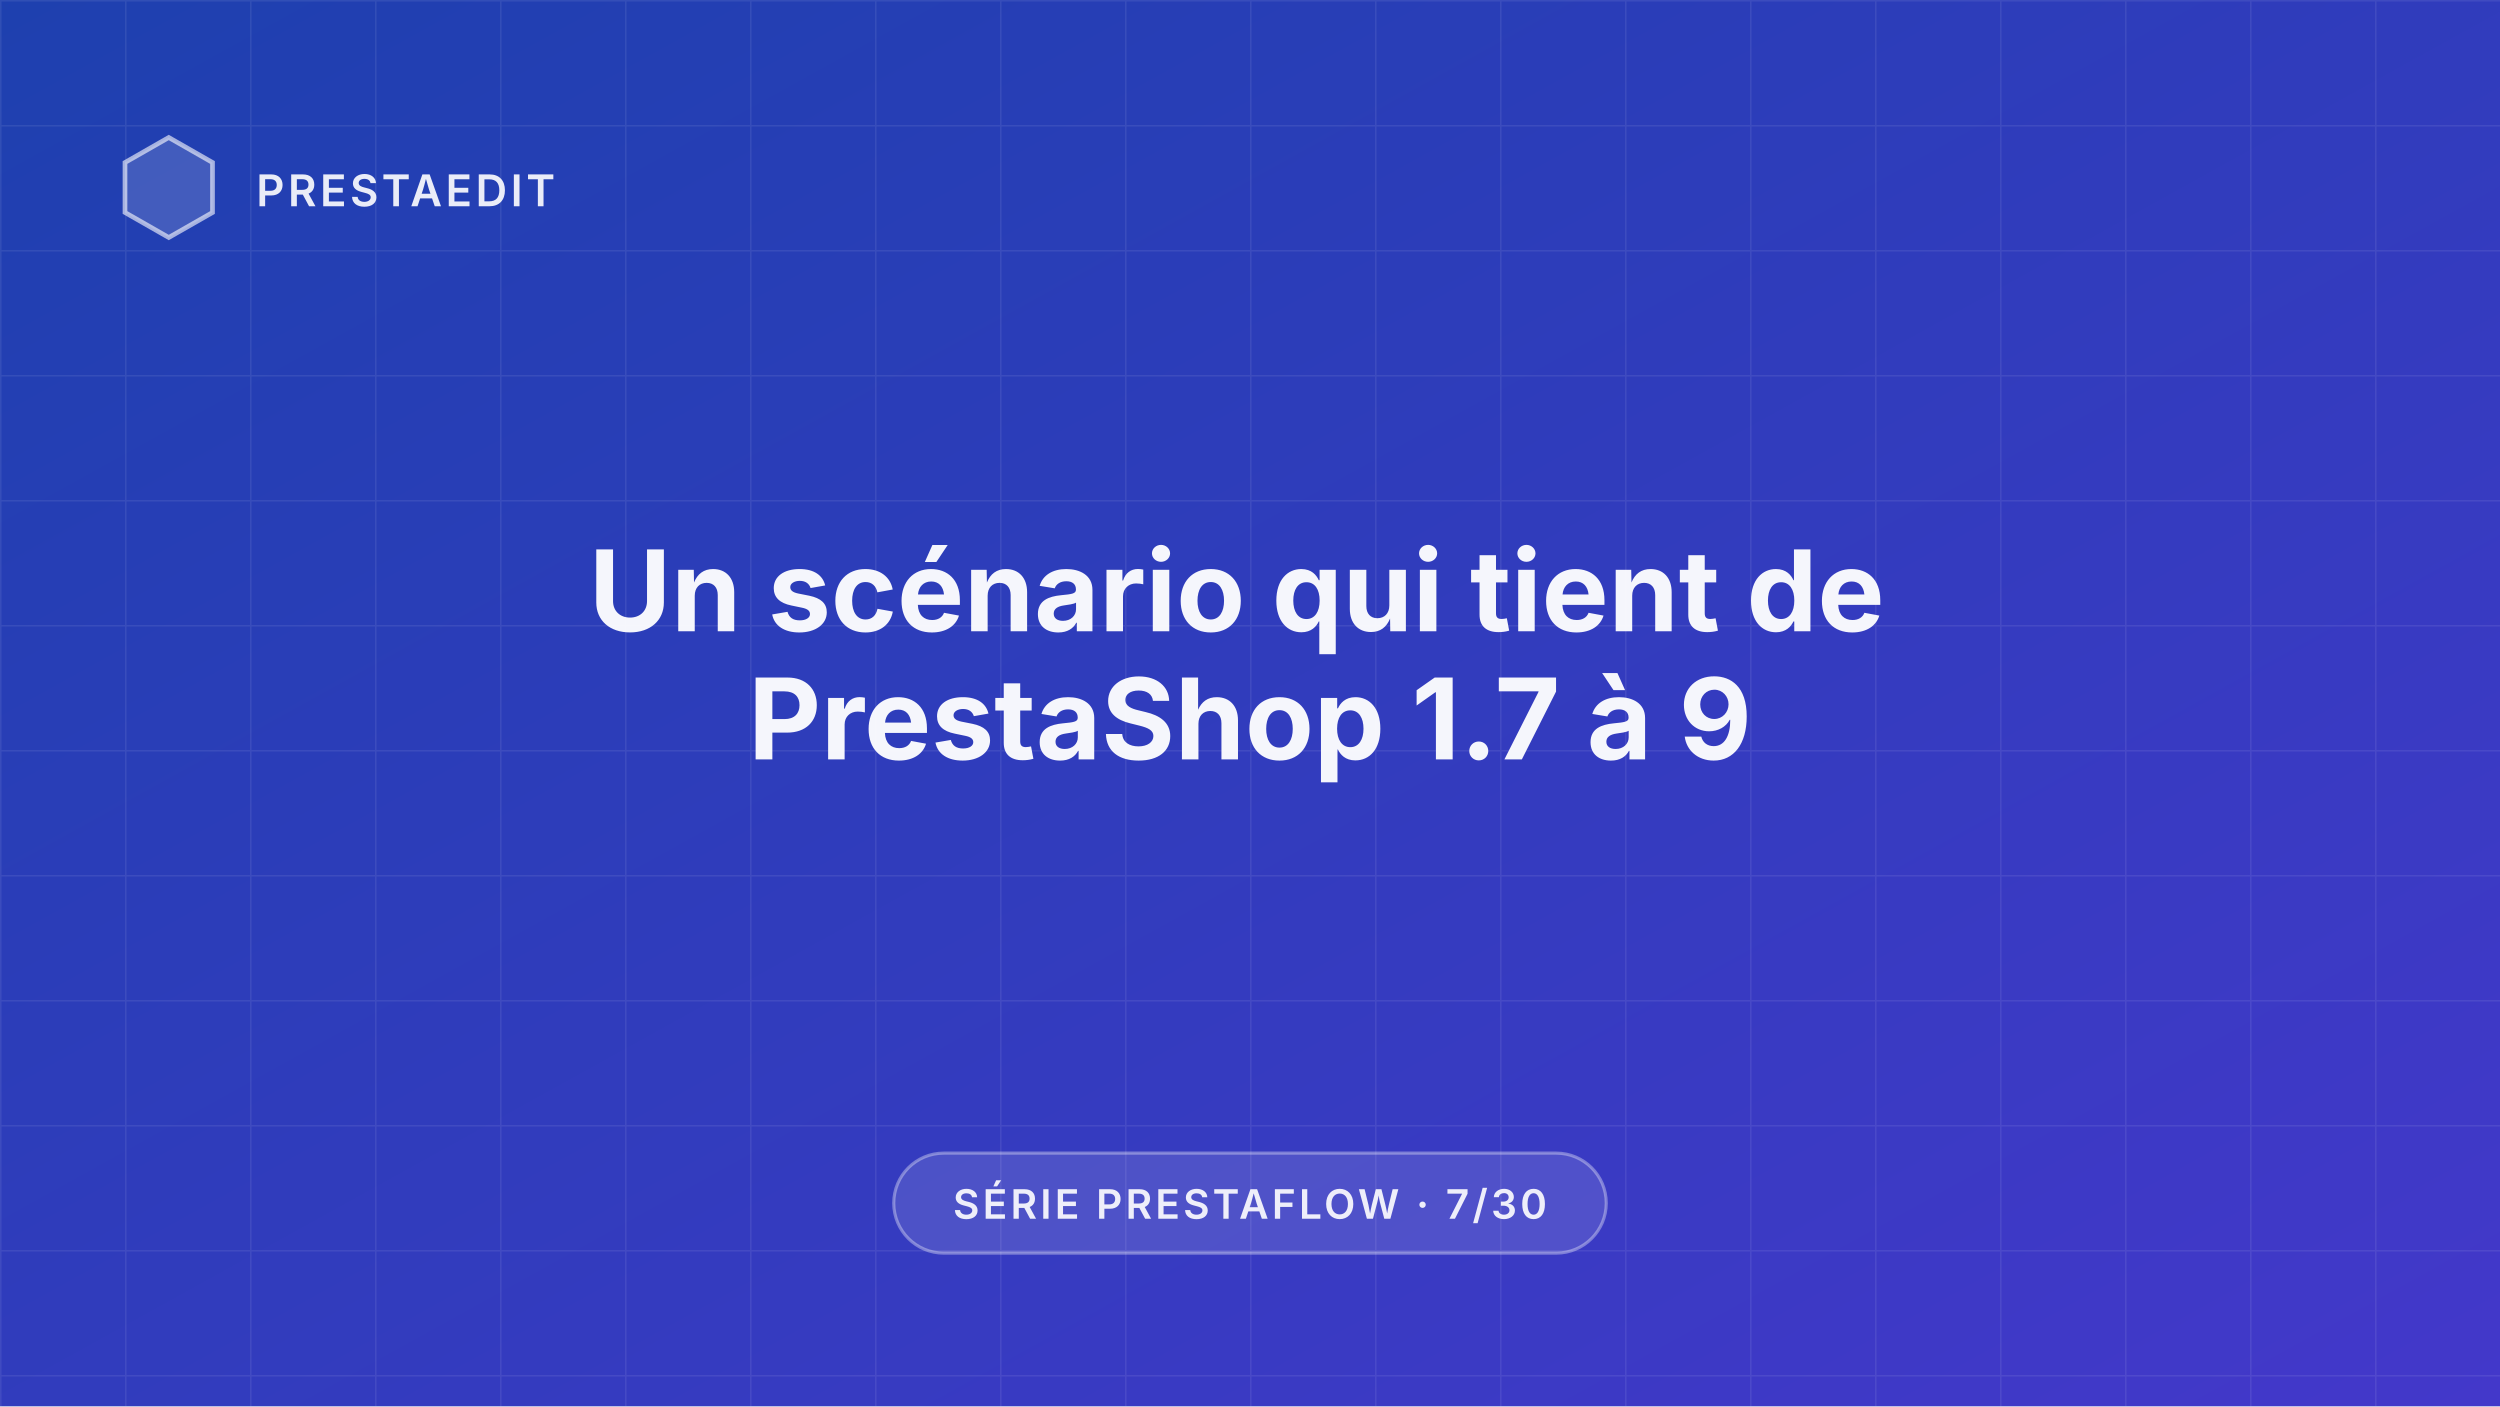
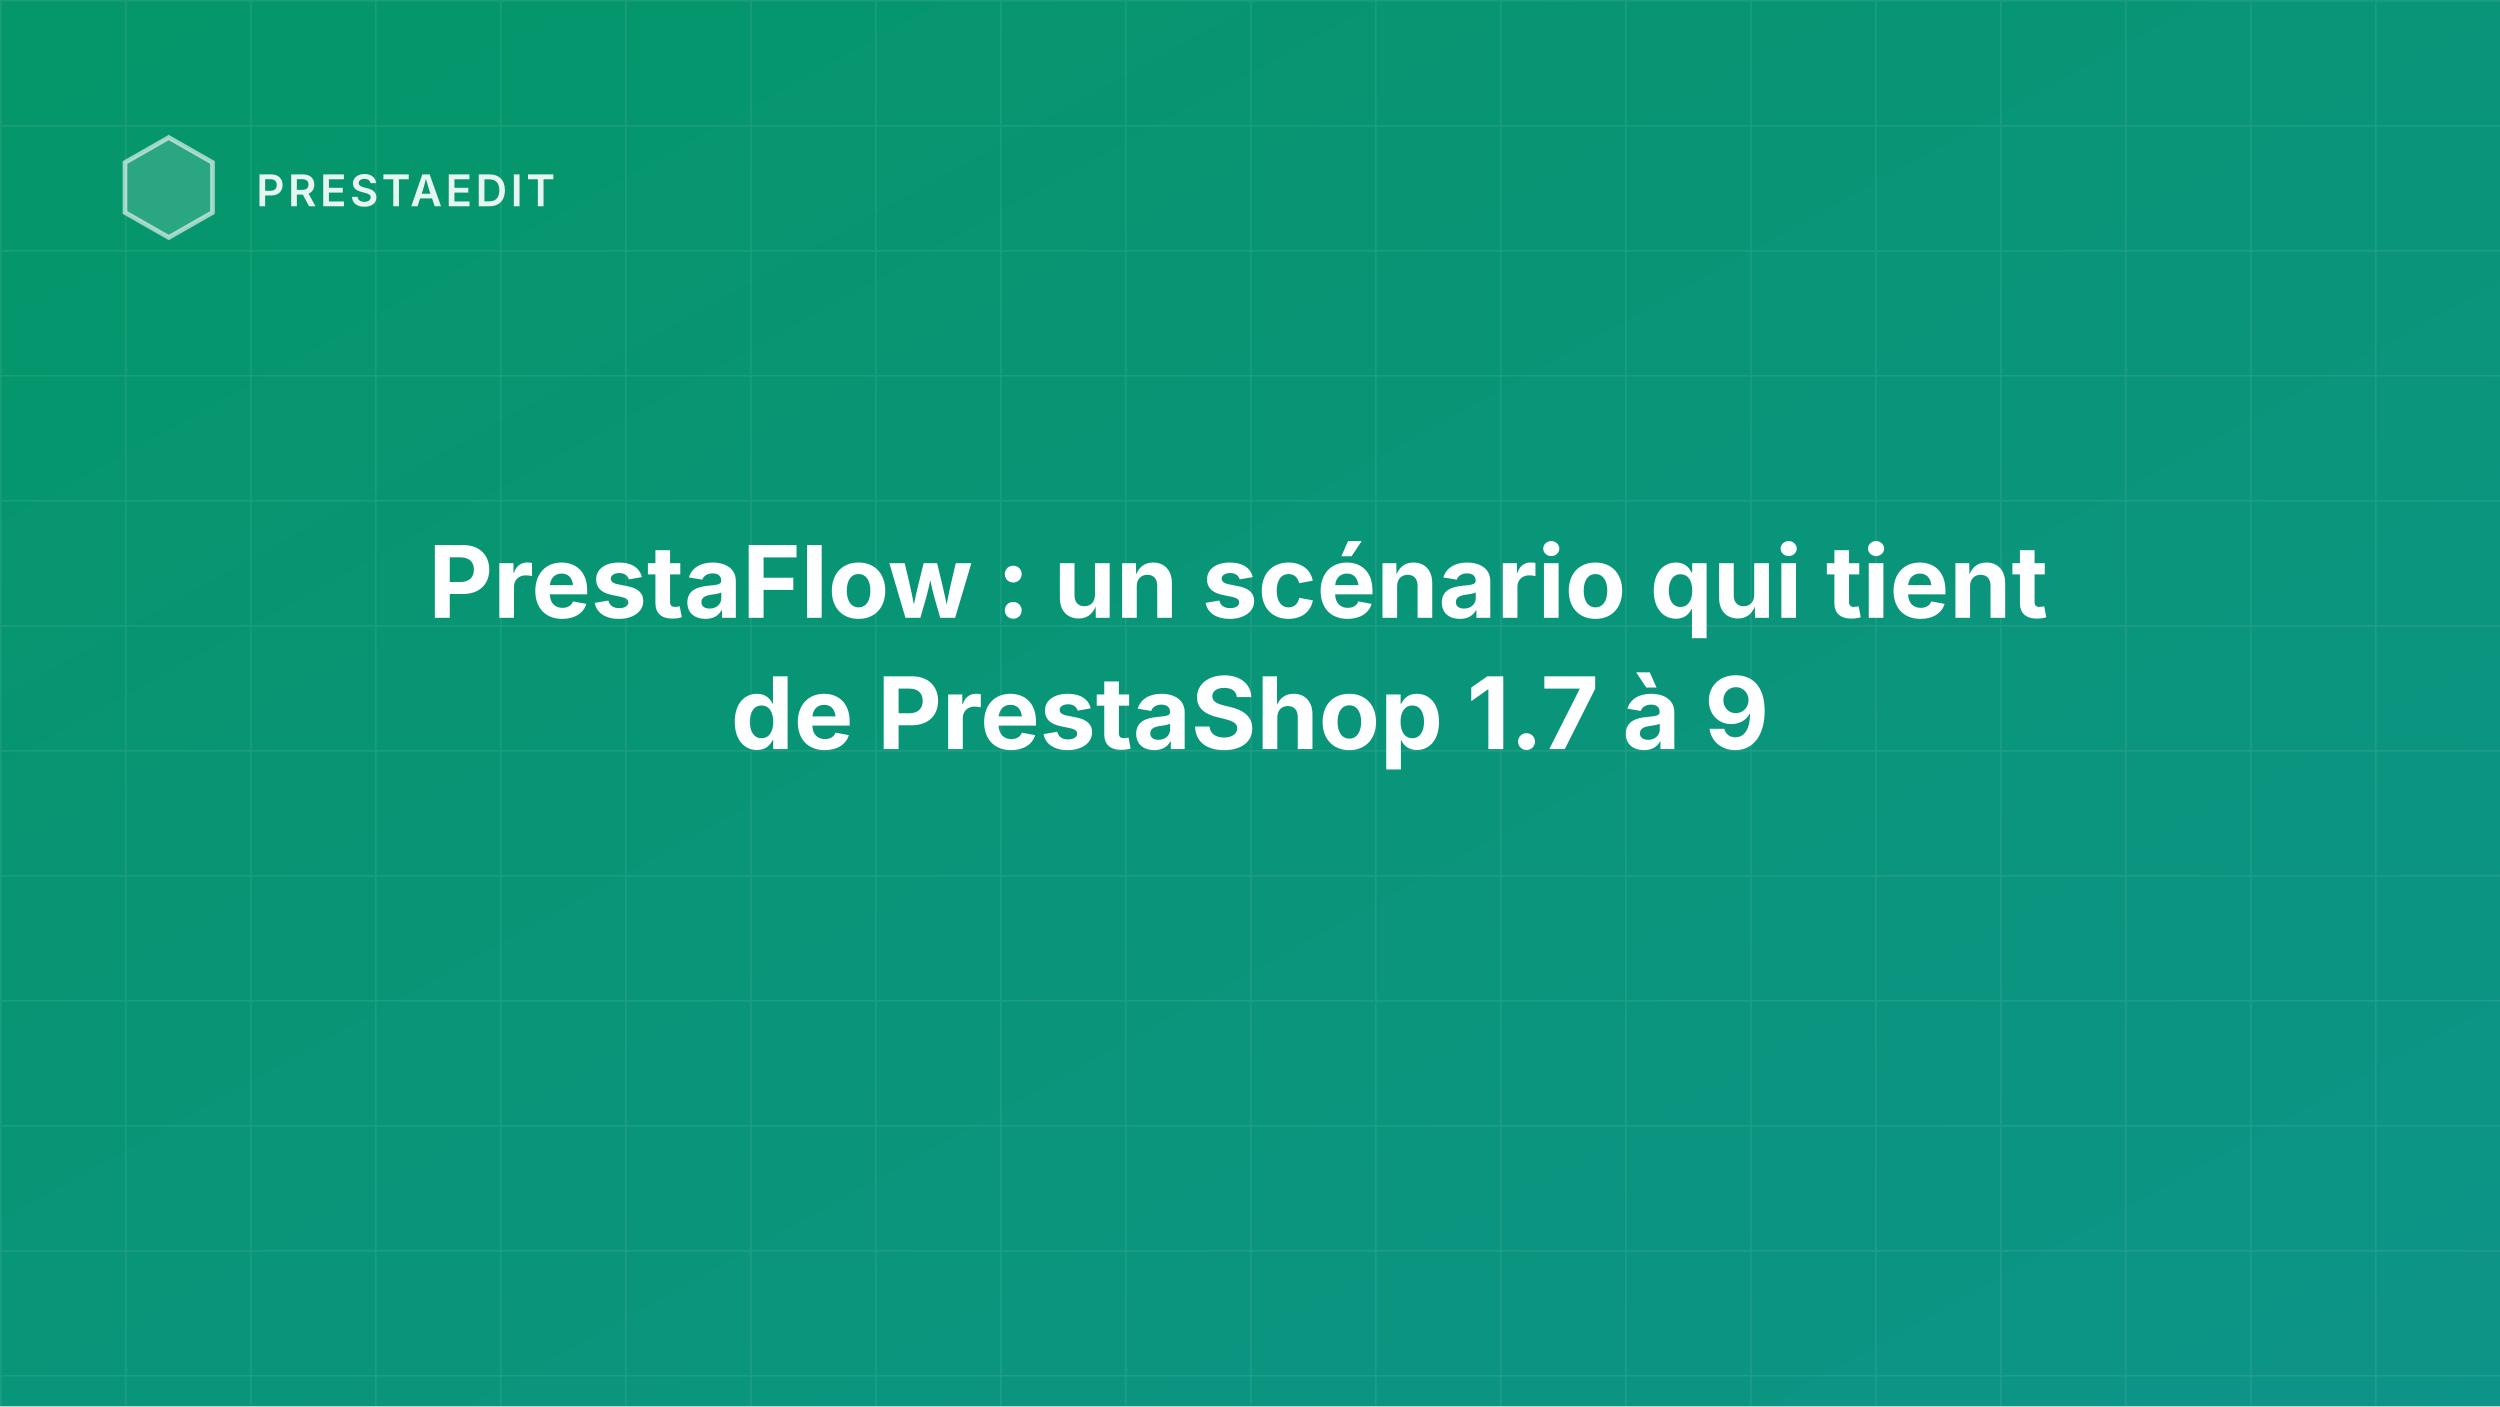
<svg xmlns="http://www.w3.org/2000/svg" width="800" height="450" viewBox="0 0 800 450" preserveAspectRatio="xMidYMid slice" role="img" aria-label="PrestaFlow : un scénario qui tient de PrestaShop 1.7 à 9">
  <defs>
    <linearGradient id="bg" x1="0" y1="0" x2="1" y2="1">
-       <stop offset="0" stop-color="#1e40af" />
-       <stop offset="1" stop-color="#4338ca" />
+       <stop offset="0" stop-color="#059669" />
+       <stop offset="1" stop-color="#0d9488" />
    </linearGradient>
    <pattern id="grid" width="40" height="40" patternUnits="userSpaceOnUse">
      <path d="M40 0H0V40" fill="none" stroke="rgba(255,255,255,0.08)" stroke-width="1" />
    </pattern>
  </defs>
  <rect width="800" height="450" fill="url(#bg)" />
  <rect width="800" height="450" fill="url(#grid)" />
  <g transform="translate(40 40)" fill="rgba(255,255,255,0.9)">
    <path transform="translate(0 4)" d="M14 0L28 8v16L14 32 0 24V8z" fill="rgba(255,255,255,0.15)" stroke="rgba(255,255,255,0.6)" stroke-width="1.5" />
    <text x="42" y="26" font-family="ui-sans-serif,system-ui,-apple-system,sans-serif" font-size="14" font-weight="600" letter-spacing="0.08em">PRESTAEDIT</text>
  </g>
-   <g transform="translate(400 202)" fill="rgba(255,255,255,0.95)" text-anchor="middle">
-     <text font-family="ui-sans-serif,system-ui,-apple-system,sans-serif" font-size="36" font-weight="700">
-       <tspan x="0" y="0">Un scénario qui tient de</tspan>
-       <tspan x="0" y="41">PrestaShop 1.7 à 9</tspan>
-     </text>
-   </g>
-   <g transform="translate(400 385)" text-anchor="middle">
-     <rect x="-114" y="-16" width="228" height="32" rx="16" fill="rgba(255,255,255,0.12)" stroke="rgba(255,255,255,0.35)" stroke-width="1" />
-     <text y="5" font-family="ui-sans-serif,system-ui,-apple-system,sans-serif" font-size="13" font-weight="600" fill="rgba(255,255,255,0.9)" letter-spacing="0.08em">SÉRIE PRESTAFLOW · 7/30</text>
-   </g>
+   <text text-anchor="middle" fill="white" font-family="ui-sans-serif,system-ui,-apple-system,sans-serif" font-size="32" font-weight="700">
+     <tspan x="400" y="197.7">PrestaFlow : un scénario qui tient</tspan>
+     <tspan x="400" y="239.7">de PrestaShop 1.7 à 9</tspan>
+   </text>
</svg>
